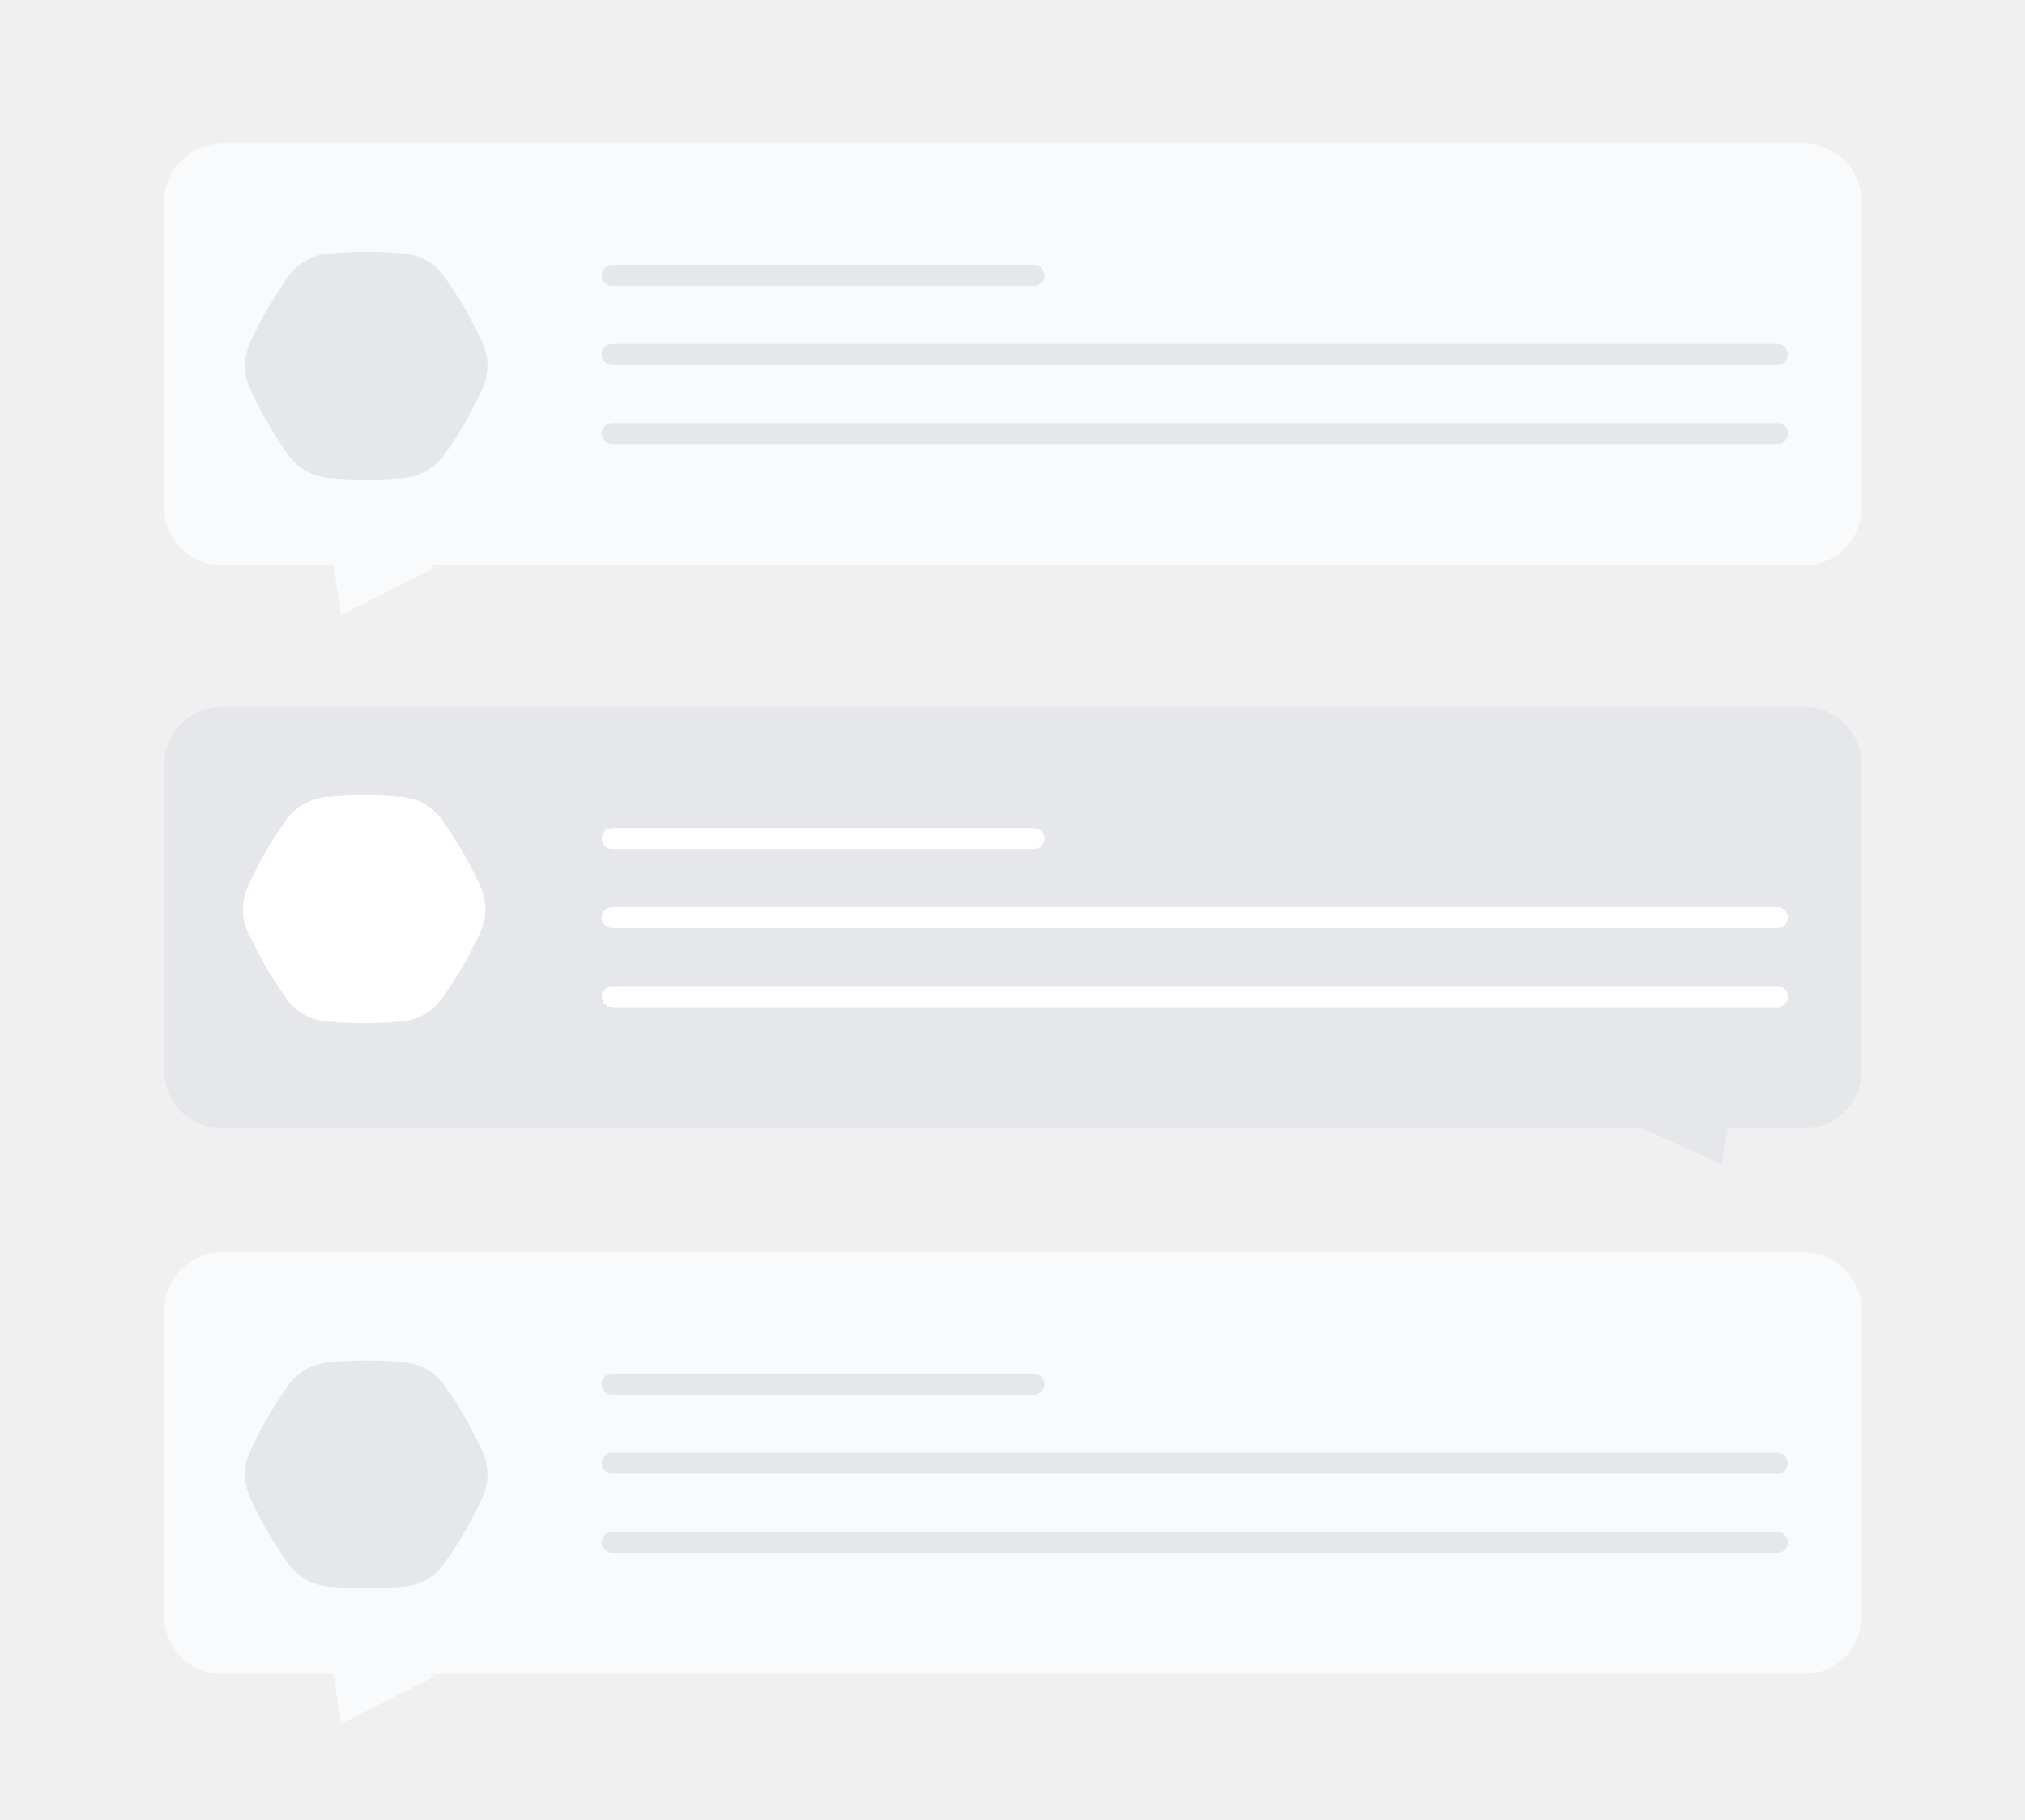
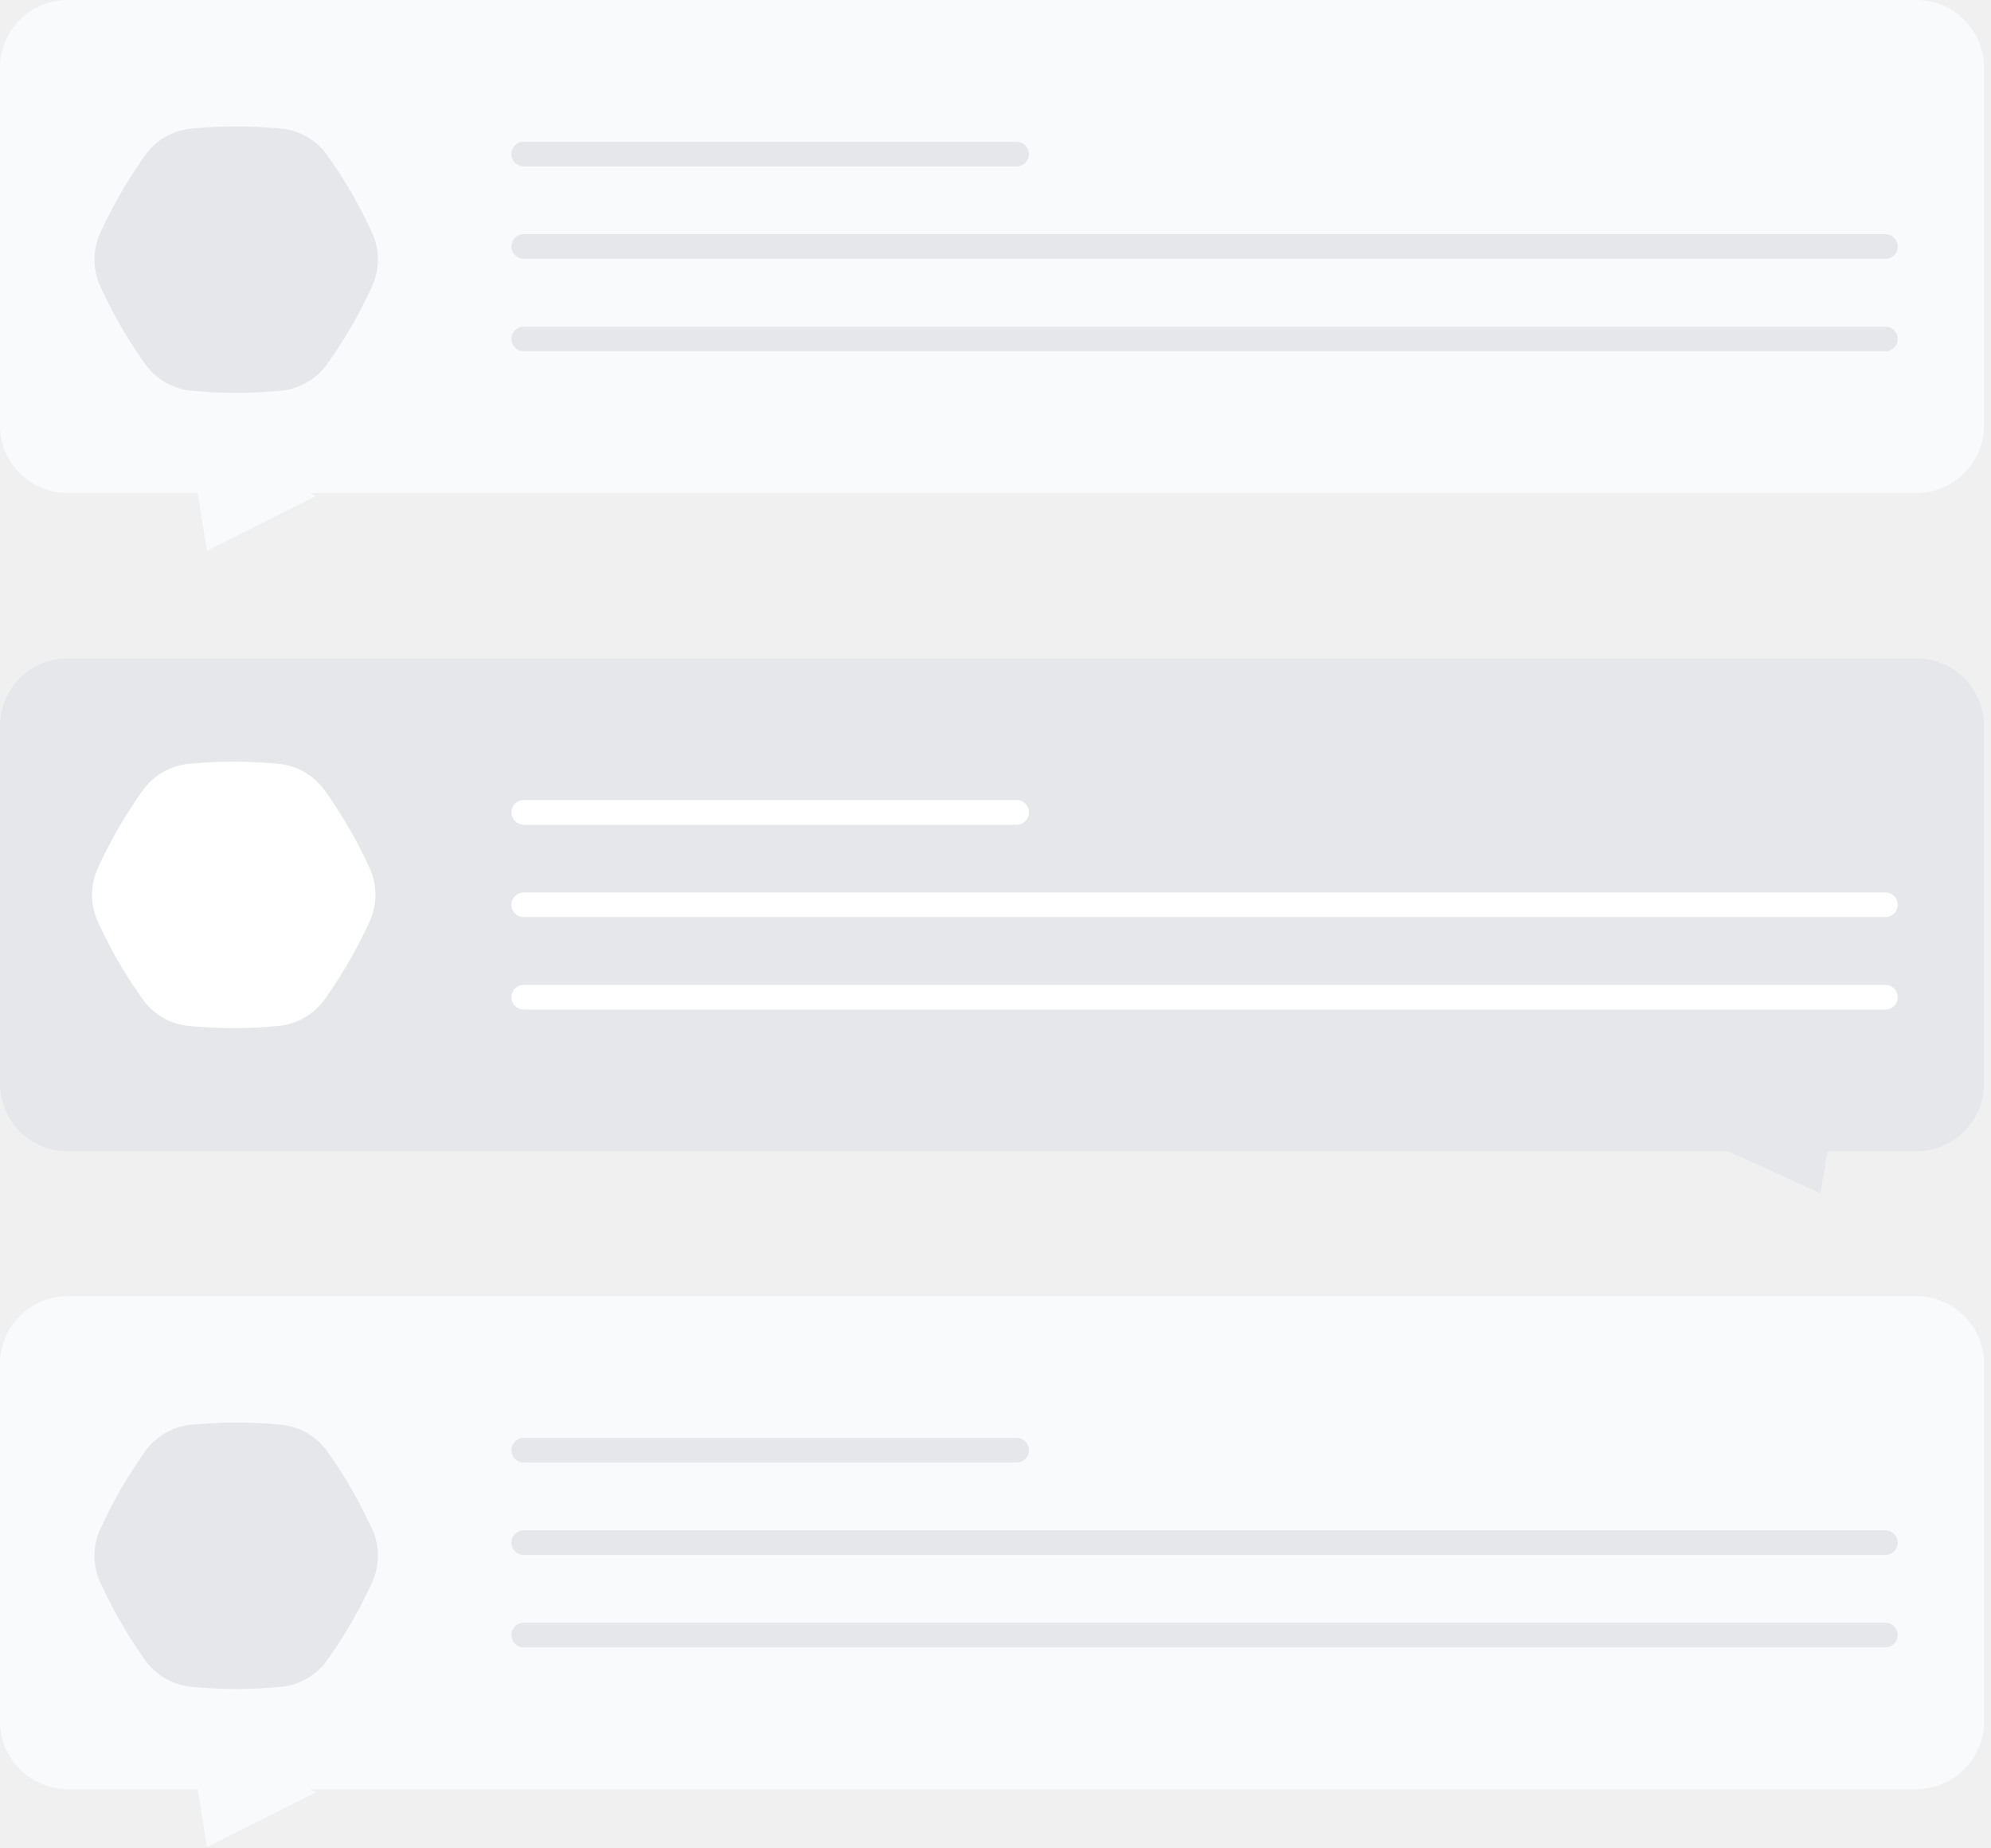
- <svg xmlns="http://www.w3.org/2000/svg" width="296" height="266" viewBox="0 0 296 266" fill="none">
-   <rect x="24" y="183.067" width="248.126" height="61.646" rx="8.476" fill="#F9FAFB" />
-   <rect x="87.957" y="200.79" width="64.729" height="3.082" rx="1.541" fill="#E5E7EB" />
-   <rect x="87.957" y="212.349" width="173.38" height="3.082" rx="1.541" fill="#E5E7EB" />
-   <rect x="87.957" y="223.907" width="173.38" height="3.082" rx="1.541" fill="#E5E7EB" />
-   <path d="M70.067 211.194C68.774 208.474 67.265 205.861 65.556 203.381L65.005 202.589C64.326 201.604 63.437 200.783 62.402 200.185C61.366 199.588 60.21 199.228 59.018 199.133L58.05 199.055C55.048 198.814 52.031 198.814 49.029 199.055L48.061 199.133C46.869 199.228 45.714 199.588 44.678 200.185C43.642 200.783 42.753 201.604 42.074 202.589L41.523 203.388C39.814 205.868 38.306 208.481 37.012 211.201L36.596 212.076C36.083 213.156 35.816 214.337 35.816 215.532C35.816 216.728 36.083 217.909 36.596 218.989L37.012 219.864C38.306 222.584 39.814 225.197 41.523 227.677L42.074 228.476C42.753 229.461 43.642 230.282 44.678 230.88C45.714 231.477 46.869 231.837 48.061 231.932L49.029 232.01C52.031 232.251 55.048 232.251 58.05 232.01L59.018 231.932C60.211 231.836 61.367 231.475 62.403 230.875C63.439 230.275 64.328 229.452 65.005 228.465L65.556 227.666C67.265 225.186 68.774 222.574 70.067 219.854L70.484 218.978C70.997 217.898 71.263 216.717 71.263 215.522C71.263 214.326 70.997 213.146 70.484 212.066L70.067 211.194Z" fill="#E5E7EB" />
-   <path d="M49.881 251.944L47.482 236.862L63.526 245.087L49.881 251.944Z" fill="#F9FAFB" />
-   <rect x="24" y="21" width="248.126" height="61.646" rx="8.476" fill="#F9FAFB" />
-   <rect x="87.957" y="38.725" width="64.729" height="3.082" rx="1.541" fill="#E5E7EB" />
-   <rect x="87.957" y="50.283" width="173.38" height="3.082" rx="1.541" fill="#E5E7EB" />
-   <rect x="87.957" y="61.842" width="173.38" height="3.082" rx="1.541" fill="#E5E7EB" />
-   <path d="M70.067 49.127C68.774 46.407 67.265 43.795 65.556 41.315L65.005 40.523C64.326 39.538 63.437 38.717 62.402 38.119C61.366 37.521 60.21 37.162 59.018 37.066L58.05 36.988C55.048 36.747 52.031 36.747 49.029 36.988L48.061 37.066C46.869 37.162 45.714 37.521 44.678 38.119C43.642 38.717 42.753 39.538 42.074 40.523L41.523 41.322C39.814 43.802 38.306 46.414 37.012 49.134L36.596 50.01C36.083 51.09 35.816 52.27 35.816 53.466C35.816 54.662 36.083 55.842 36.596 56.922L37.012 57.798C38.306 60.518 39.814 63.13 41.523 65.61L42.074 66.41C42.753 67.394 43.642 68.215 44.678 68.813C45.714 69.411 46.869 69.771 48.061 69.866L49.029 69.944C52.031 70.185 55.048 70.185 58.05 69.944L59.018 69.866C60.211 69.769 61.367 69.408 62.403 68.808C63.439 68.209 64.328 67.385 65.005 66.399L65.556 65.6C67.265 63.12 68.774 60.507 70.067 57.787L70.484 56.912C70.997 55.832 71.263 54.651 71.263 53.456C71.263 52.26 70.997 51.079 70.484 49.999L70.067 49.127Z" fill="#E5E7EB" />
-   <path d="M49.881 89.878L47.482 74.796L63.526 83.02L49.881 89.878Z" fill="#F9FAFB" />
+ <svg xmlns="http://www.w3.org/2000/svg" width="249" height="231" viewBox="0 0 249 231" fill="none">
+   <rect y="162.067" width="248.126" height="61.646" rx="8.476" fill="#F9FAFB" />
+   <rect x="63.957" y="179.79" width="64.729" height="3.082" rx="1.541" fill="#E5E7EB" />
+   <rect x="63.957" y="191.349" width="173.38" height="3.082" rx="1.541" fill="#E5E7EB" />
+   <rect x="63.957" y="202.907" width="173.38" height="3.082" rx="1.541" fill="#E5E7EB" />
+   <path d="M46.067 190.194C44.774 187.474 43.265 184.861 41.556 182.381L41.005 181.589C40.327 180.604 39.437 179.783 38.402 179.185C37.366 178.588 36.21 178.228 35.018 178.133L34.05 178.055C31.048 177.814 28.031 177.814 25.029 178.055L24.061 178.133C22.869 178.228 21.713 178.588 20.678 179.185C19.642 179.783 18.753 180.604 18.074 181.589L17.523 182.388C15.814 184.868 14.306 187.481 13.012 190.201L12.596 191.076C12.083 192.156 11.816 193.337 11.816 194.532C11.816 195.728 12.083 196.909 12.596 197.989L13.012 198.864C14.306 201.584 15.814 204.197 17.523 206.677L18.074 207.476C18.753 208.461 19.642 209.282 20.678 209.88C21.713 210.477 22.869 210.837 24.061 210.932L25.029 211.01C28.031 211.251 31.048 211.251 34.05 211.01L35.018 210.932C36.211 210.836 37.367 210.475 38.403 209.875C39.439 209.275 40.328 208.452 41.005 207.465L41.556 206.666C43.265 204.186 44.774 201.574 46.067 198.854L46.483 197.978C46.997 196.898 47.263 195.717 47.263 194.522C47.263 193.326 46.997 192.146 46.483 191.066L46.067 190.194Z" fill="#E5E7EB" />
+   <path d="M25.881 230.944L23.482 215.862L39.526 224.087L25.881 230.944Z" fill="#F9FAFB" />
+   <rect width="248.126" height="61.646" rx="8.476" fill="#F9FAFB" />
+   <rect x="63.957" y="17.725" width="64.729" height="3.082" rx="1.541" fill="#E5E7EB" />
+   <rect x="63.957" y="29.283" width="173.38" height="3.082" rx="1.541" fill="#E5E7EB" />
+   <rect x="63.957" y="40.842" width="173.38" height="3.082" rx="1.541" fill="#E5E7EB" />
+   <path d="M46.067 28.127C44.774 25.407 43.265 22.795 41.556 20.315L41.005 19.523C40.327 18.538 39.437 17.717 38.402 17.119C37.366 16.521 36.21 16.162 35.018 16.066L34.05 15.988C31.048 15.747 28.031 15.747 25.029 15.988L24.061 16.066C22.869 16.162 21.713 16.521 20.678 17.119C19.642 17.717 18.753 18.538 18.074 19.523L17.523 20.322C15.814 22.802 14.306 25.414 13.012 28.134L12.596 29.01C12.083 30.09 11.816 31.27 11.816 32.466C11.816 33.662 12.083 34.842 12.596 35.922L13.012 36.798C14.306 39.518 15.814 42.13 17.523 44.61L18.074 45.41C18.753 46.394 19.642 47.215 20.678 47.813C21.713 48.411 22.869 48.771 24.061 48.866L25.029 48.944C28.031 49.185 31.048 49.185 34.05 48.944L35.018 48.866C36.211 48.769 37.367 48.408 38.403 47.808C39.439 47.209 40.328 46.386 41.005 45.399L41.556 44.6C43.265 42.12 44.774 39.507 46.067 36.787L46.483 35.912C46.997 34.832 47.263 33.651 47.263 32.456C47.263 31.26 46.997 30.079 46.483 28.999L46.067 28.127Z" fill="#E5E7EB" />
+   <path d="M25.881 68.878L23.482 53.796L39.526 62.02L25.881 68.878Z" fill="#F9FAFB" />
  <g clip-path="url(#clip0_8877_24009)">
-     <rect x="24" y="103.312" width="248.126" height="61.646" rx="8.476" fill="#E5E7EB" />
-     <rect x="87.957" y="121.034" width="64.729" height="3.082" rx="1.541" fill="white" />
-     <rect x="87.957" y="132.593" width="173.38" height="3.082" rx="1.541" fill="white" />
-     <rect x="87.957" y="144.151" width="173.38" height="3.082" rx="1.541" fill="white" />
-     <path d="M69.757 128.557C68.463 125.837 66.955 123.225 65.246 120.744L64.695 119.952C64.016 118.968 63.127 118.147 62.091 117.549C61.055 116.951 59.9 116.591 58.708 116.496L57.74 116.418C54.737 116.177 51.721 116.177 48.718 116.418L47.751 116.496C46.559 116.591 45.403 116.951 44.367 117.549C43.332 118.147 42.442 118.968 41.764 119.952L41.212 120.752C39.504 123.232 37.995 125.844 36.702 128.564L36.285 129.44C35.772 130.52 35.506 131.7 35.506 132.896C35.506 134.091 35.772 135.272 36.285 136.352L36.702 137.227C37.995 139.947 39.504 142.56 41.212 145.04L41.764 145.839C42.442 146.824 43.332 147.645 44.367 148.243C45.403 148.841 46.559 149.2 47.751 149.295L48.718 149.373C51.721 149.615 54.737 149.615 57.74 149.373L58.708 149.295C59.9 149.199 61.057 148.838 62.092 148.238C63.128 147.638 64.017 146.815 64.695 145.829L65.246 145.029C66.955 142.549 68.463 139.937 69.757 137.217L70.173 136.341C70.686 135.261 70.953 134.081 70.953 132.885C70.953 131.69 70.686 130.509 70.173 129.429L69.757 128.557Z" fill="white" />
+     <rect y="82.312" width="248.126" height="61.646" rx="8.476" fill="#E5E7EB" />
+     <rect x="63.957" y="100.034" width="64.729" height="3.082" rx="1.541" fill="white" />
+     <rect x="63.957" y="111.593" width="173.38" height="3.082" rx="1.541" fill="white" />
+     <rect x="63.957" y="123.151" width="173.38" height="3.082" rx="1.541" fill="white" />
+     <path d="M45.757 107.557C44.463 104.837 42.955 102.225 41.246 99.744L40.695 98.952C40.016 97.968 39.127 97.147 38.091 96.549C37.055 95.951 35.9 95.591 34.708 95.496L33.74 95.418C30.738 95.177 27.721 95.177 24.718 95.418L23.751 95.496C22.559 95.591 21.403 95.951 20.367 96.549C19.332 97.147 18.442 97.968 17.764 98.952L17.212 99.751C15.504 102.232 13.995 104.844 12.702 107.564L12.285 108.44C11.772 109.52 11.506 110.7 11.506 111.896C11.506 113.091 11.772 114.272 12.285 115.352L12.702 116.227C13.995 118.947 15.504 121.56 17.212 124.04L17.764 124.839C18.442 125.824 19.332 126.645 20.367 127.243C21.403 127.841 22.559 128.2 23.751 128.295L24.718 128.373C27.721 128.615 30.738 128.615 33.74 128.373L34.708 128.295C35.9 128.199 37.057 127.838 38.092 127.238C39.128 126.638 40.017 125.815 40.695 124.829L41.246 124.029C42.955 121.549 44.463 118.937 45.757 116.217L46.173 115.341C46.686 114.261 46.953 113.081 46.953 111.885C46.953 110.69 46.686 109.509 46.173 108.429L45.757 107.557Z" fill="white" />
  </g>
-   <path d="M251.665 170.2L253.994 156.416L238.936 164.422L251.665 170.2Z" fill="#E5E7EB" />
+   <path d="M227.665 149.2L229.994 135.416L214.936 143.422L227.665 149.2Z" fill="#E5E7EB" />
  <defs>
    <clipPath id="clip0_8877_24009">
-       <rect x="24" y="103.312" width="248.126" height="61.646" rx="8.476" fill="white" />
+       <rect y="82.312" width="248.126" height="61.646" rx="8.476" fill="white" />
    </clipPath>
  </defs>
</svg>
